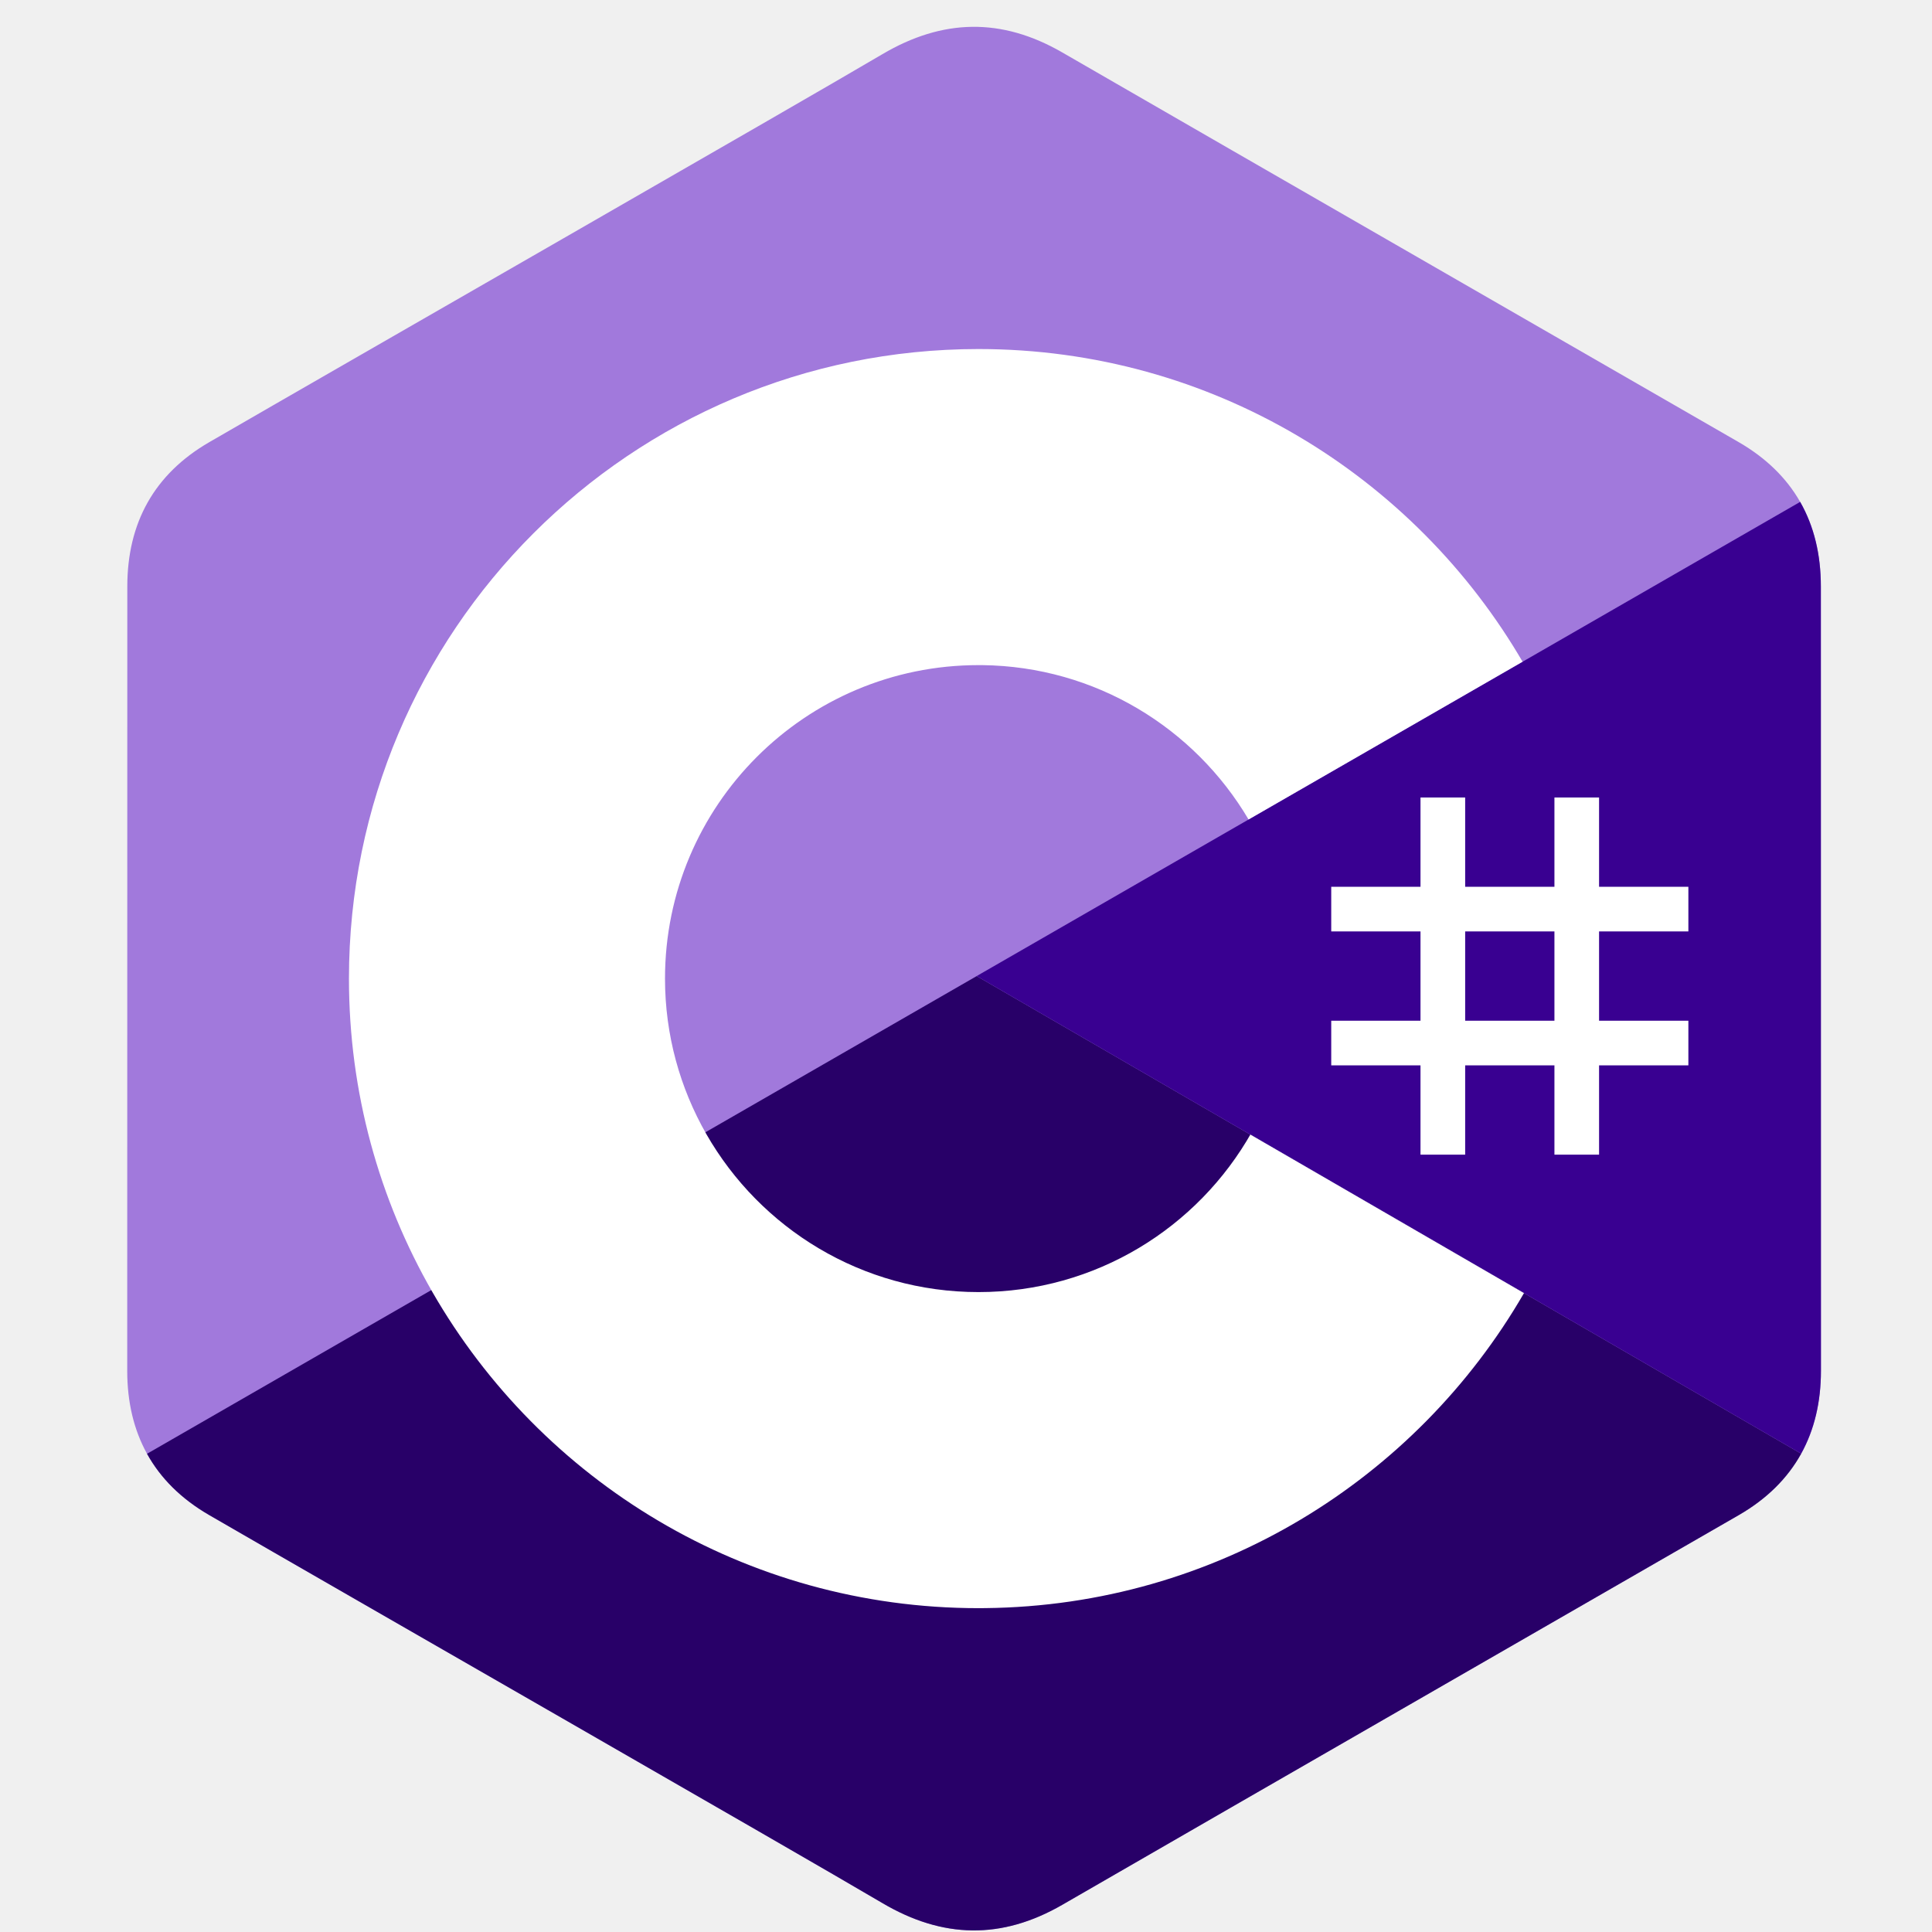
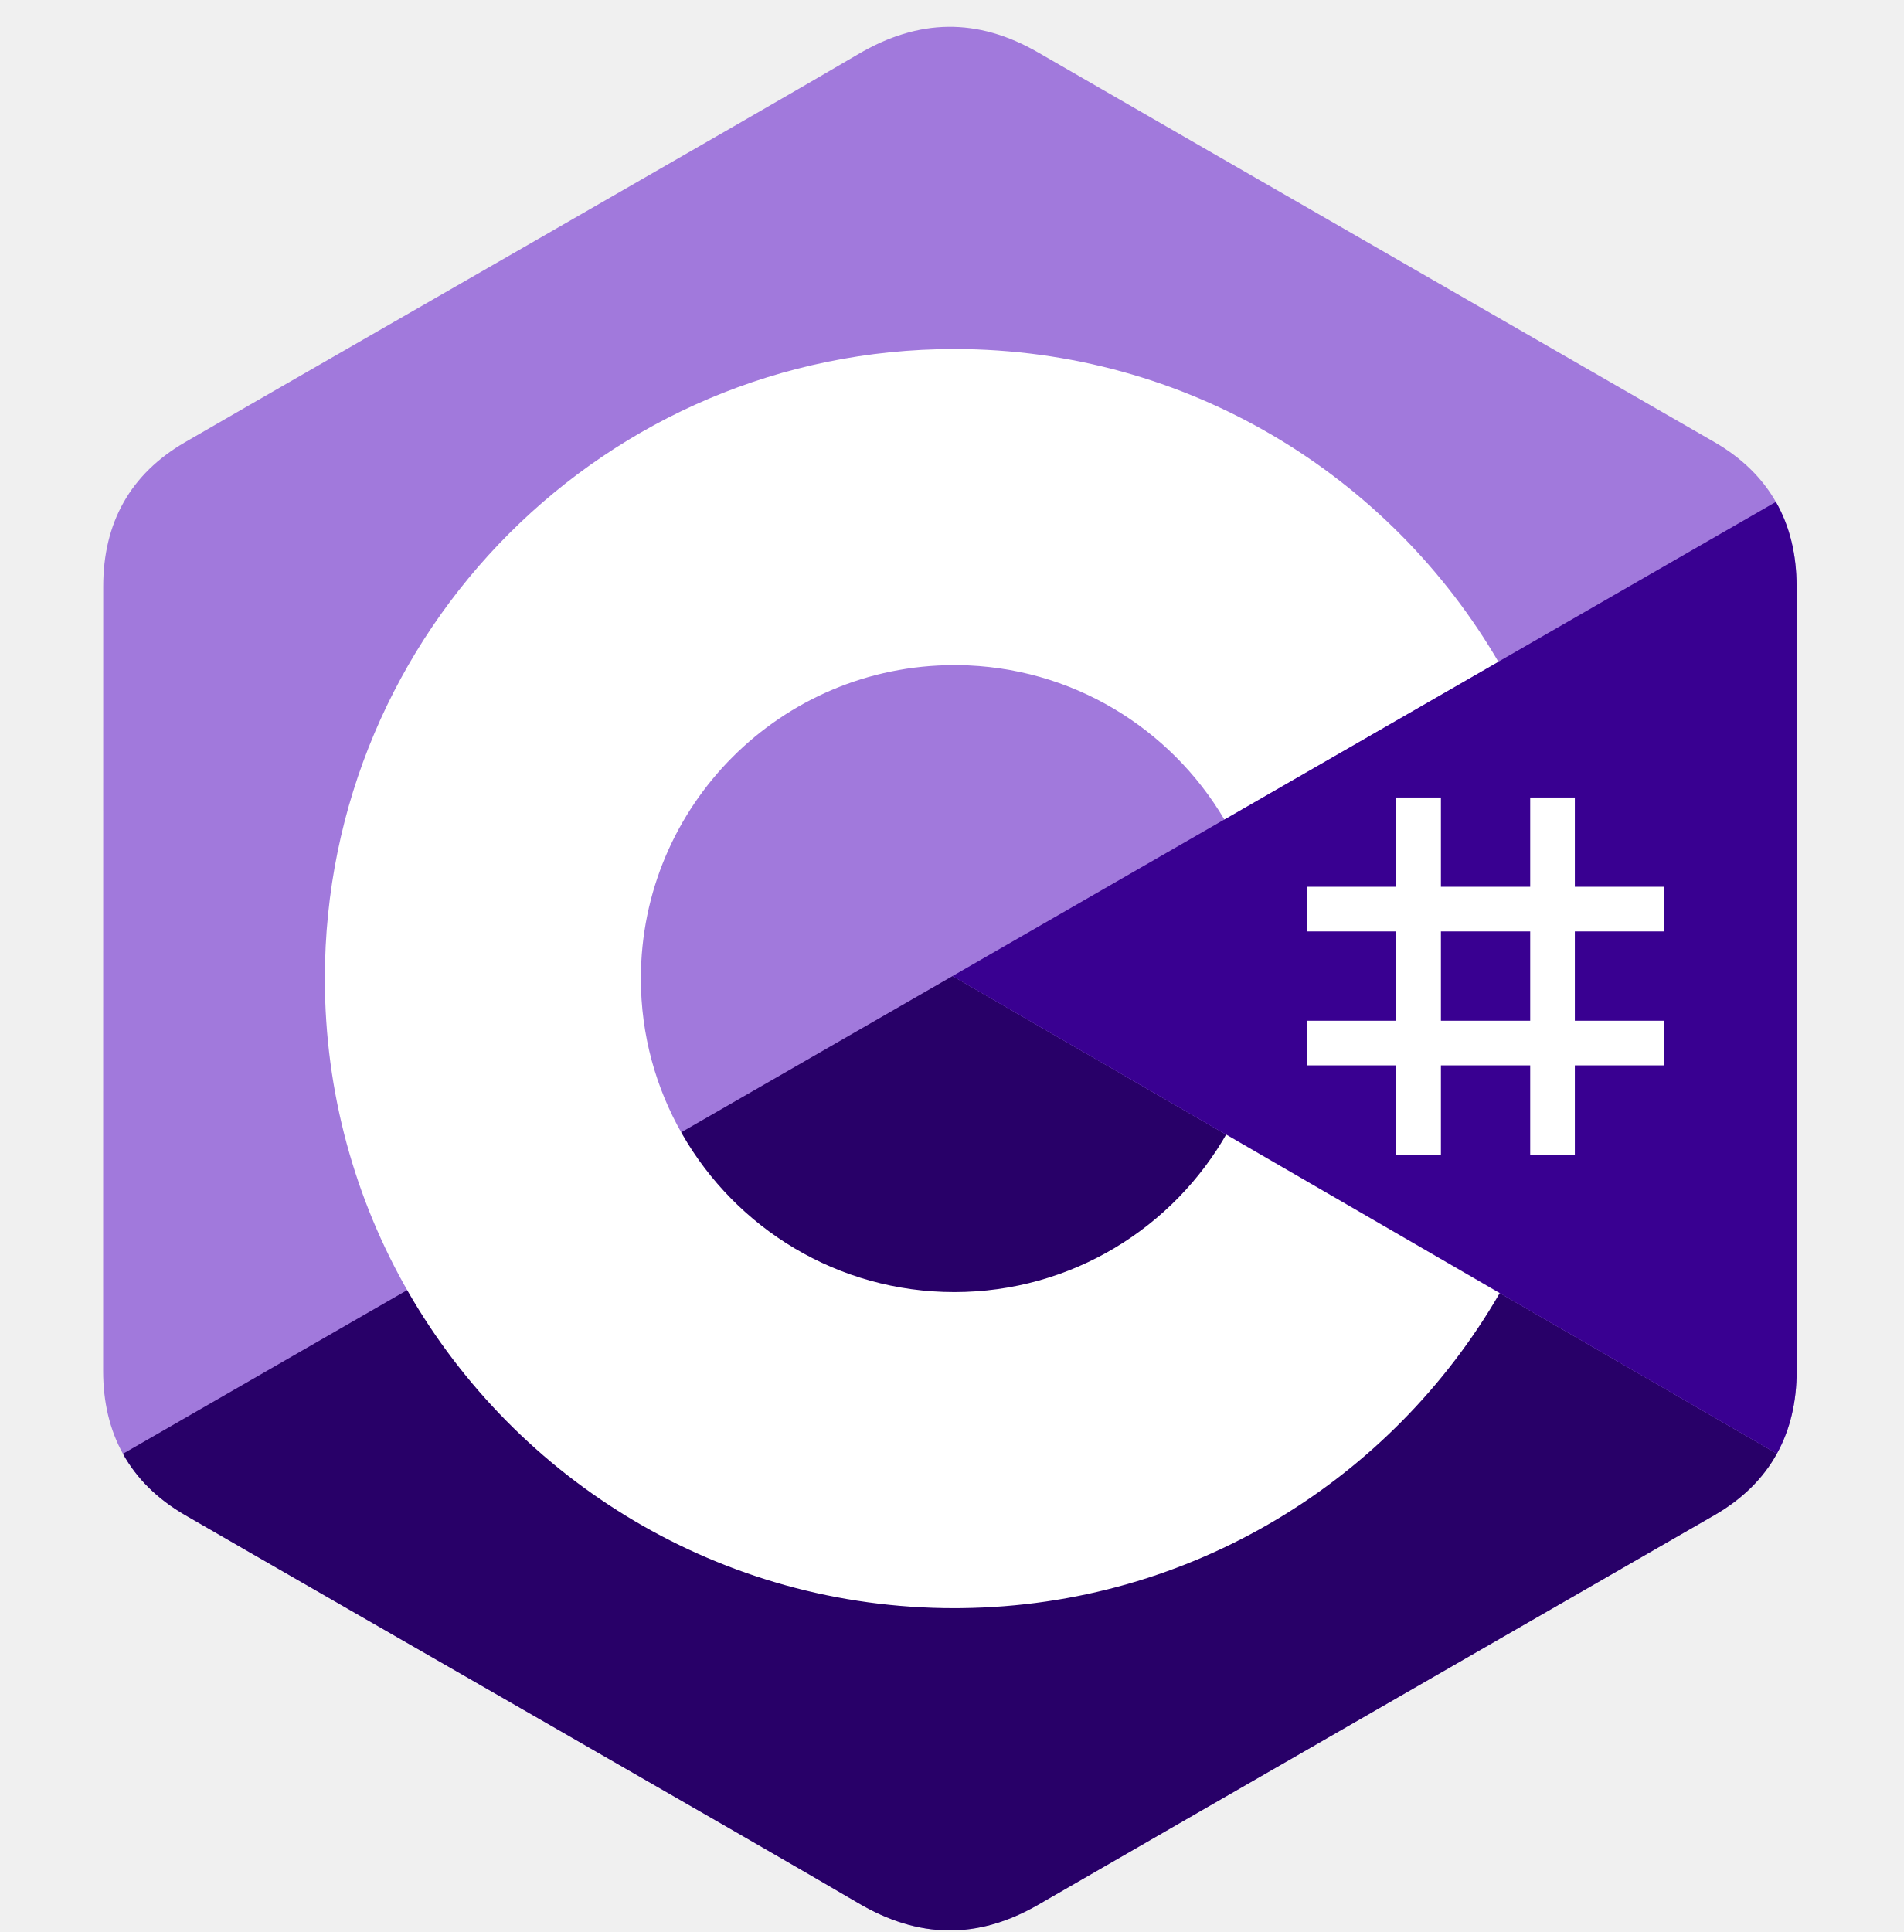
- <svg xmlns="http://www.w3.org/2000/svg" width="68" height="68" viewBox="0 0 68 68" fill="none">
-   <path d="M64.088 20.642C64.088 19.516 63.847 18.52 63.36 17.666C62.881 16.826 62.164 16.122 61.203 15.565C53.267 10.989 45.323 6.427 37.389 1.846C35.25 0.611 33.177 0.656 31.054 1.909C27.895 3.772 12.08 12.833 7.367 15.562C5.426 16.686 4.482 18.405 4.481 20.64C4.478 29.843 4.481 39.045 4.478 48.248C4.478 49.35 4.709 50.326 5.175 51.168C5.654 52.033 6.381 52.757 7.364 53.326C12.077 56.056 27.895 65.116 31.053 66.979C33.177 68.233 35.25 68.277 37.39 67.042C45.324 62.461 53.268 57.899 61.205 53.323C62.189 52.754 62.916 52.03 63.395 51.165C63.86 50.324 64.091 49.348 64.091 48.246C64.091 48.246 64.091 29.845 64.088 20.642Z" fill="#A179DC" />
-   <path d="M34.376 34.355L5.175 51.168C5.654 52.033 6.381 52.757 7.365 53.326C12.078 56.056 27.895 65.116 31.053 66.979C33.177 68.233 35.251 68.277 37.39 67.042C45.324 62.461 53.268 57.899 61.205 53.323C62.189 52.754 62.916 52.03 63.395 51.165L34.376 34.355Z" fill="#280068" />
-   <path d="M64.088 20.642C64.088 19.515 63.847 18.519 63.36 17.665L34.376 34.354L63.395 51.164C63.86 50.323 64.091 49.347 64.091 48.245C64.091 48.245 64.091 29.844 64.088 20.642Z" fill="#390091" />
-   <path d="M51.569 28.069V31.212H54.711V28.069H56.282V31.212H59.425V32.783H56.282V35.926H59.425V37.497H56.282V40.64H54.711V37.497H51.569V40.64H49.997V37.497H46.855V35.926H49.997V32.783H46.855V31.212H49.997V28.069H51.569ZM54.711 32.783H51.569V35.926H54.711V32.783Z" fill="white" />
-   <path d="M34.44 12.285C42.637 12.285 49.794 16.737 53.627 23.354L53.59 23.29L43.945 28.843C42.045 25.626 38.562 23.455 34.566 23.41L34.44 23.41C28.346 23.41 23.406 28.35 23.406 34.443C23.406 36.436 23.938 38.304 24.861 39.917C26.763 43.238 30.339 45.477 34.44 45.477C38.567 45.477 42.163 43.209 44.055 39.853L44.009 39.934L53.639 45.513C49.847 52.074 42.789 56.512 34.687 56.6L34.44 56.602C26.217 56.602 19.04 52.122 15.216 45.47C13.35 42.223 12.282 38.458 12.282 34.443C12.282 22.206 22.202 12.285 34.44 12.285Z" fill="white" />
+ <svg xmlns="http://www.w3.org/2000/svg" width="67" height="68" viewBox="0 0 67 68" fill="none">
+   <path d="M63.241 20.642C63.241 19.516 63 18.52 62.512 17.666C62.034 16.826 61.317 16.122 60.356 15.565C52.419 10.989 44.476 6.427 36.542 1.846C34.403 0.611 32.33 0.656 30.206 1.909C27.048 3.772 11.232 12.833 6.52 15.562C4.579 16.686 3.635 18.405 3.634 20.64C3.631 29.843 3.634 39.045 3.631 48.248C3.631 49.35 3.862 50.326 4.328 51.168C4.807 52.033 5.534 52.757 6.517 53.326C11.23 56.056 27.047 65.116 30.206 66.979C32.33 68.233 34.403 68.277 36.543 67.042C44.477 62.461 52.421 57.899 60.358 53.323C61.342 52.754 62.069 52.03 62.547 51.165C63.013 50.324 63.244 49.348 63.244 48.246C63.244 48.246 63.244 29.845 63.241 20.642Z" fill="#A179DC" />
+   <path d="M33.529 34.355L4.328 51.168C4.807 52.033 5.534 52.757 6.517 53.326C11.23 56.056 27.047 65.116 30.206 66.979C32.33 68.233 34.403 68.277 36.543 67.042C44.477 62.461 52.421 57.899 60.358 53.323C61.342 52.754 62.069 52.03 62.547 51.165L33.529 34.355Z" fill="#280068" />
+   <path d="M63.241 20.642C63.241 19.515 63 18.519 62.512 17.665L33.529 34.354L62.547 51.164C63.013 50.323 63.244 49.347 63.244 48.245C63.244 48.245 63.244 29.844 63.241 20.642Z" fill="#390091" />
+   <path d="M50.721 28.069V31.212H53.864V28.069H55.435V31.212H58.578V32.783H55.435V35.926H58.578V37.497H55.435V40.64H53.864V37.497H50.721V40.64H49.15V37.497H46.007V35.926H49.15V32.783H46.007V31.212H49.15V28.069H50.721ZM53.864 32.783H50.721V35.926H53.864V32.783Z" fill="white" />
+   <path d="M33.593 12.285C41.79 12.285 48.947 16.737 52.78 23.354L52.743 23.29L43.098 28.843C41.198 25.626 37.715 23.455 33.719 23.41L33.593 23.41C27.499 23.41 22.559 28.35 22.559 34.443C22.559 36.436 23.09 38.304 24.014 39.917C25.916 43.238 29.491 45.477 33.593 45.477C37.72 45.477 41.315 43.209 43.208 39.853L43.162 39.934L52.791 45.513C49 52.074 41.941 56.512 33.84 56.6L33.593 56.602C25.37 56.602 18.193 52.122 14.369 45.47C12.503 42.223 11.435 38.458 11.435 34.443C11.435 22.206 21.355 12.285 33.593 12.285Z" fill="white" />
</svg>
